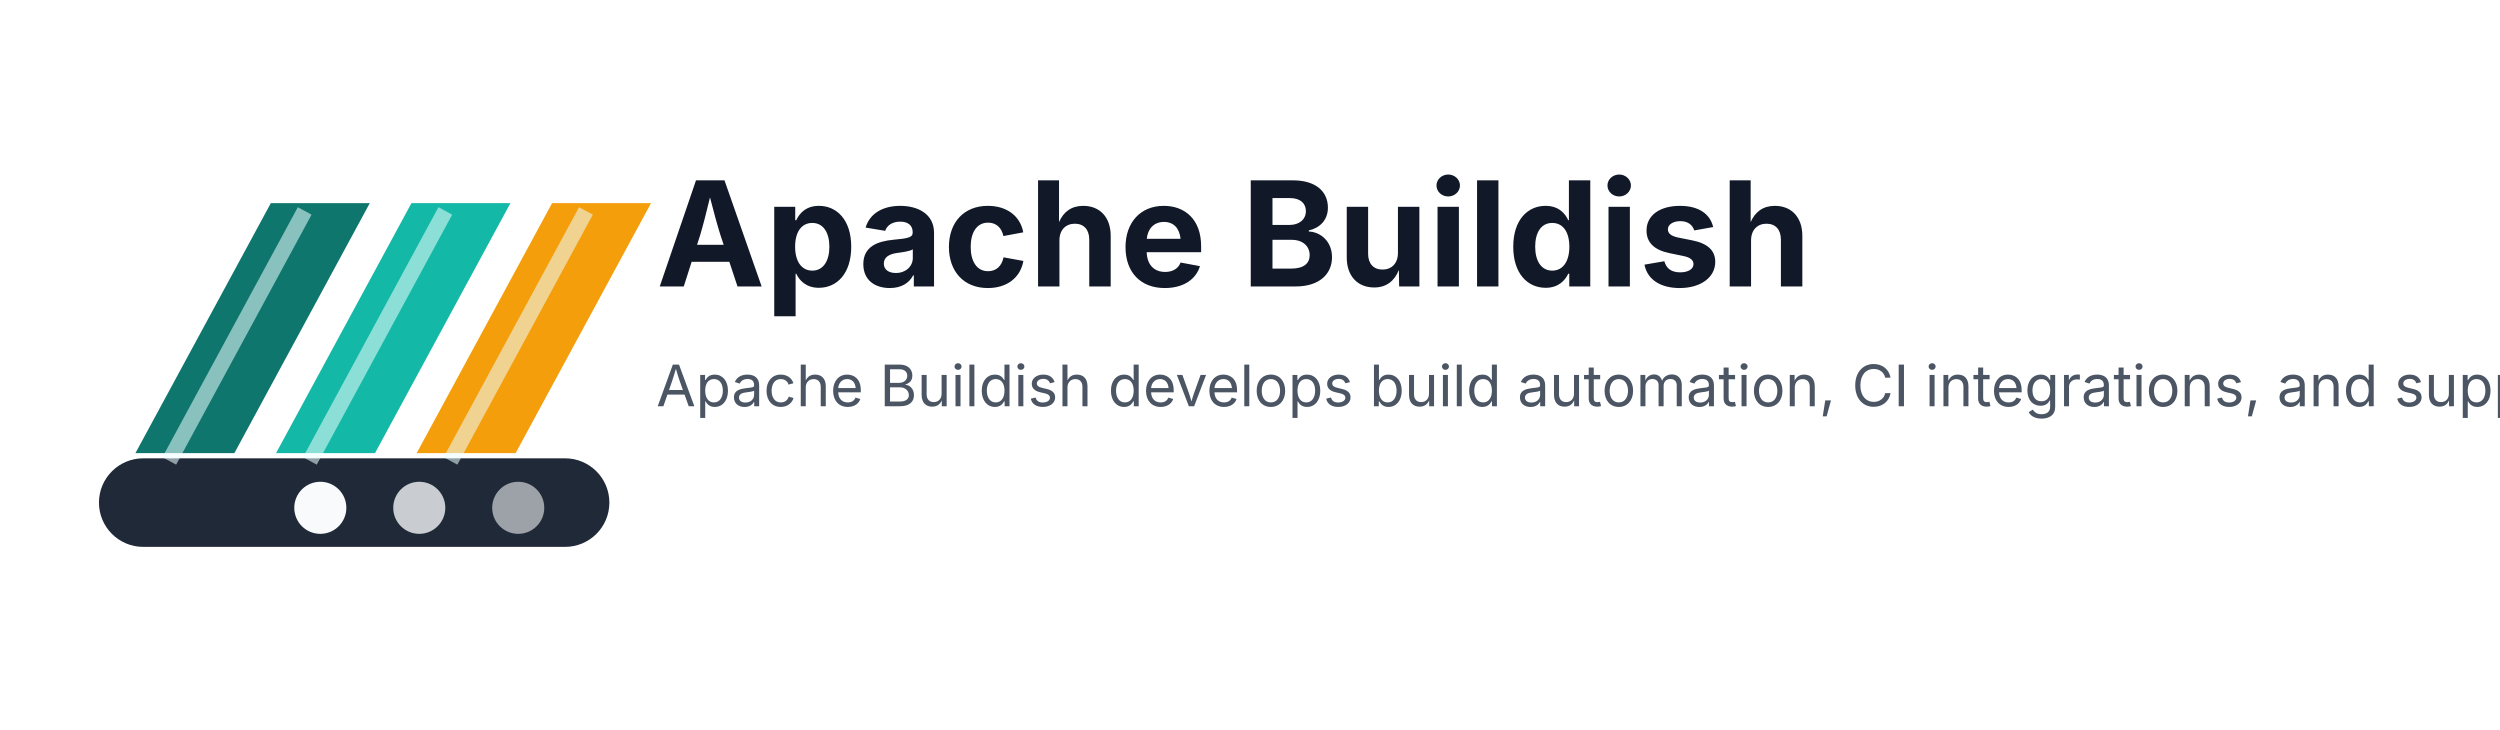
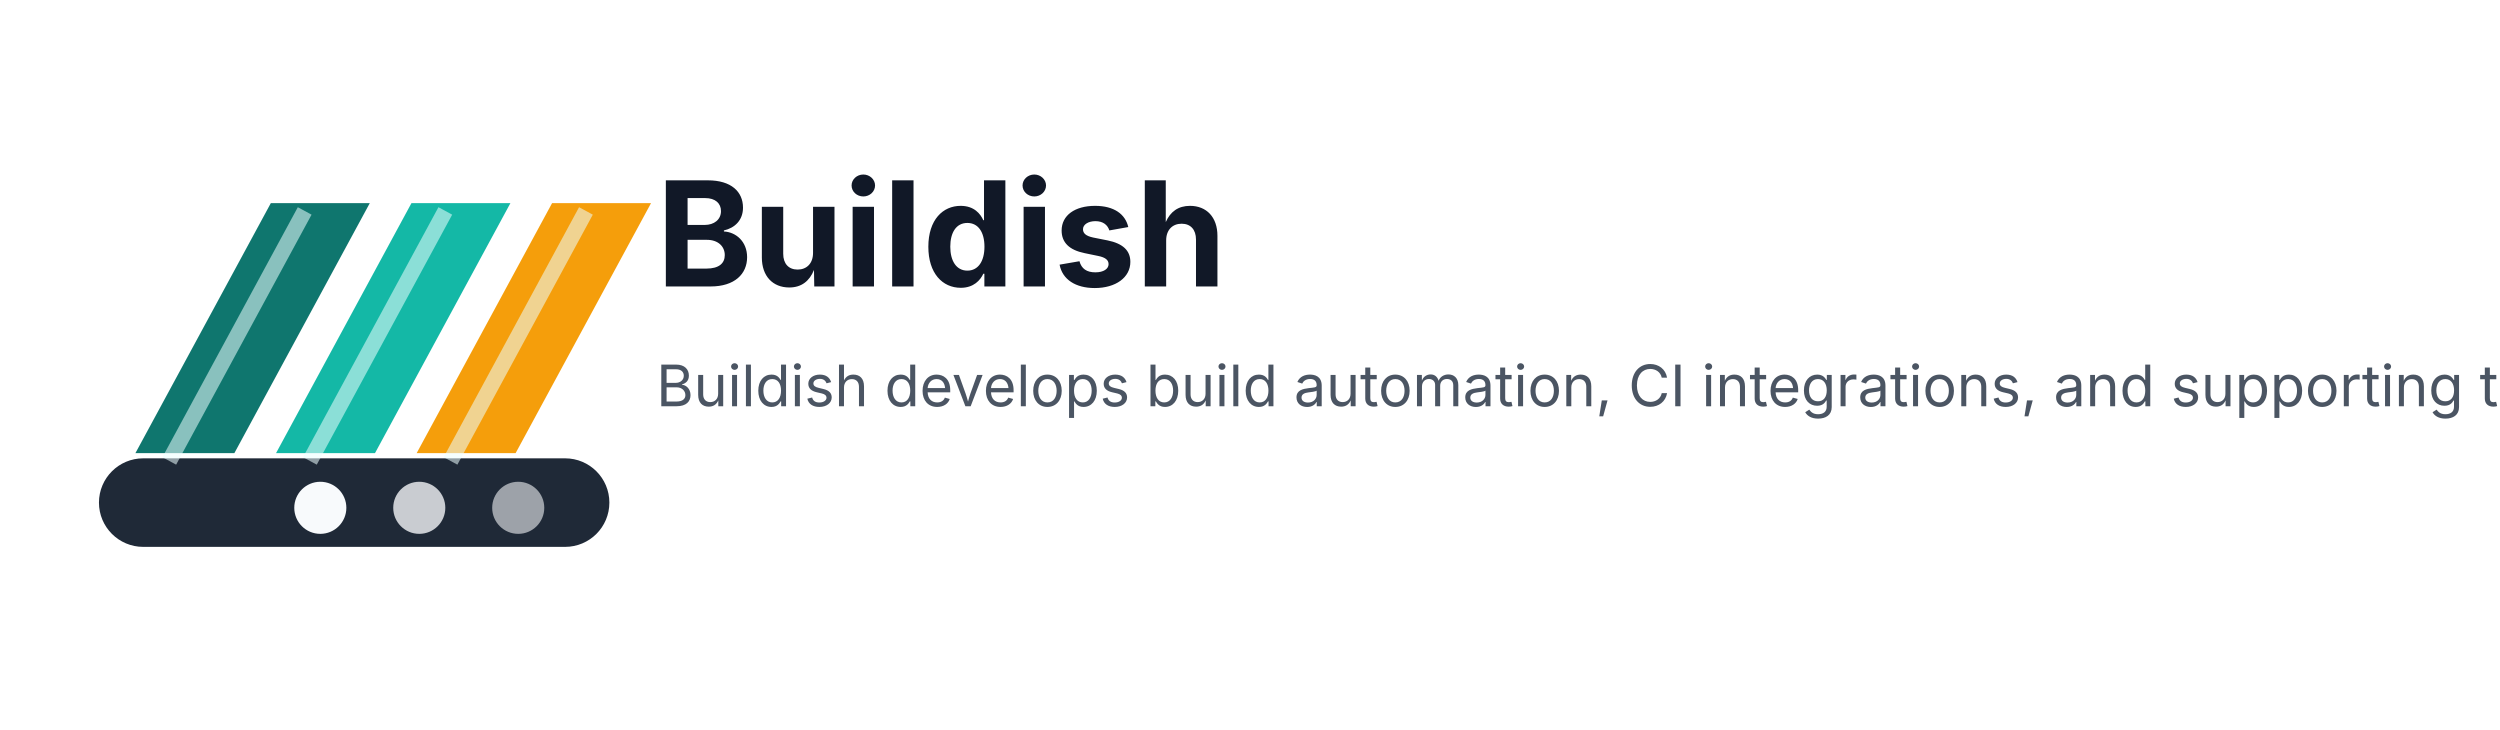
<svg xmlns="http://www.w3.org/2000/svg" viewBox="0 0 960 280" role="img" aria-labelledby="title desc">
  <g transform="translate(28 44)">
    <rect x="10" y="132" width="196" height="34" rx="17" fill="#1f2937" />
    <path d="M24 130 76 34h38l-52 96z" fill="#0f766e" />
    <path d="M78 130 130 34h38l-52 96z" fill="#14b8a6" />
    <path d="M132 130 184 34h38l-52 96z" fill="#f59e0b" />
    <path d="M37 133 89 37M91 133 143 37M145 133 197 37" stroke="#ecfeff" stroke-opacity="0.55" stroke-width="6" />
    <circle cx="95" cy="151" r="10" fill="#f8fafc" />
    <circle cx="133" cy="151" r="10" fill="#f8fafc" opacity="0.78" />
    <circle cx="171" cy="151" r="10" fill="#f8fafc" opacity="0.58" />
  </g>
-   <text x="252" y="110" fill="#111827" font-family="Inter,Segoe UI,Helvetica,Arial,sans-serif" font-size="56" font-weight="700">Apache Buildish</text>
-   <text x="252" y="156" fill="#4b5563" font-family="Inter,Segoe UI,Helvetica,Arial,sans-serif" font-size="22">Apache Buildish develops build automation, CI integrations, and supporting tooling.</text>
+   <text x="252" y="110" fill="#111827" font-family="Inter,Segoe UI,Helvetica,Arial,sans-serif" font-size="56" font-weight="700">Buildish</text>
+   <text x="252" y="156" fill="#4b5563" font-family="Inter,Segoe UI,Helvetica,Arial,sans-serif" font-size="22">Buildish develops build automation, CI integrations, and supporting tooling.</text>
</svg>
